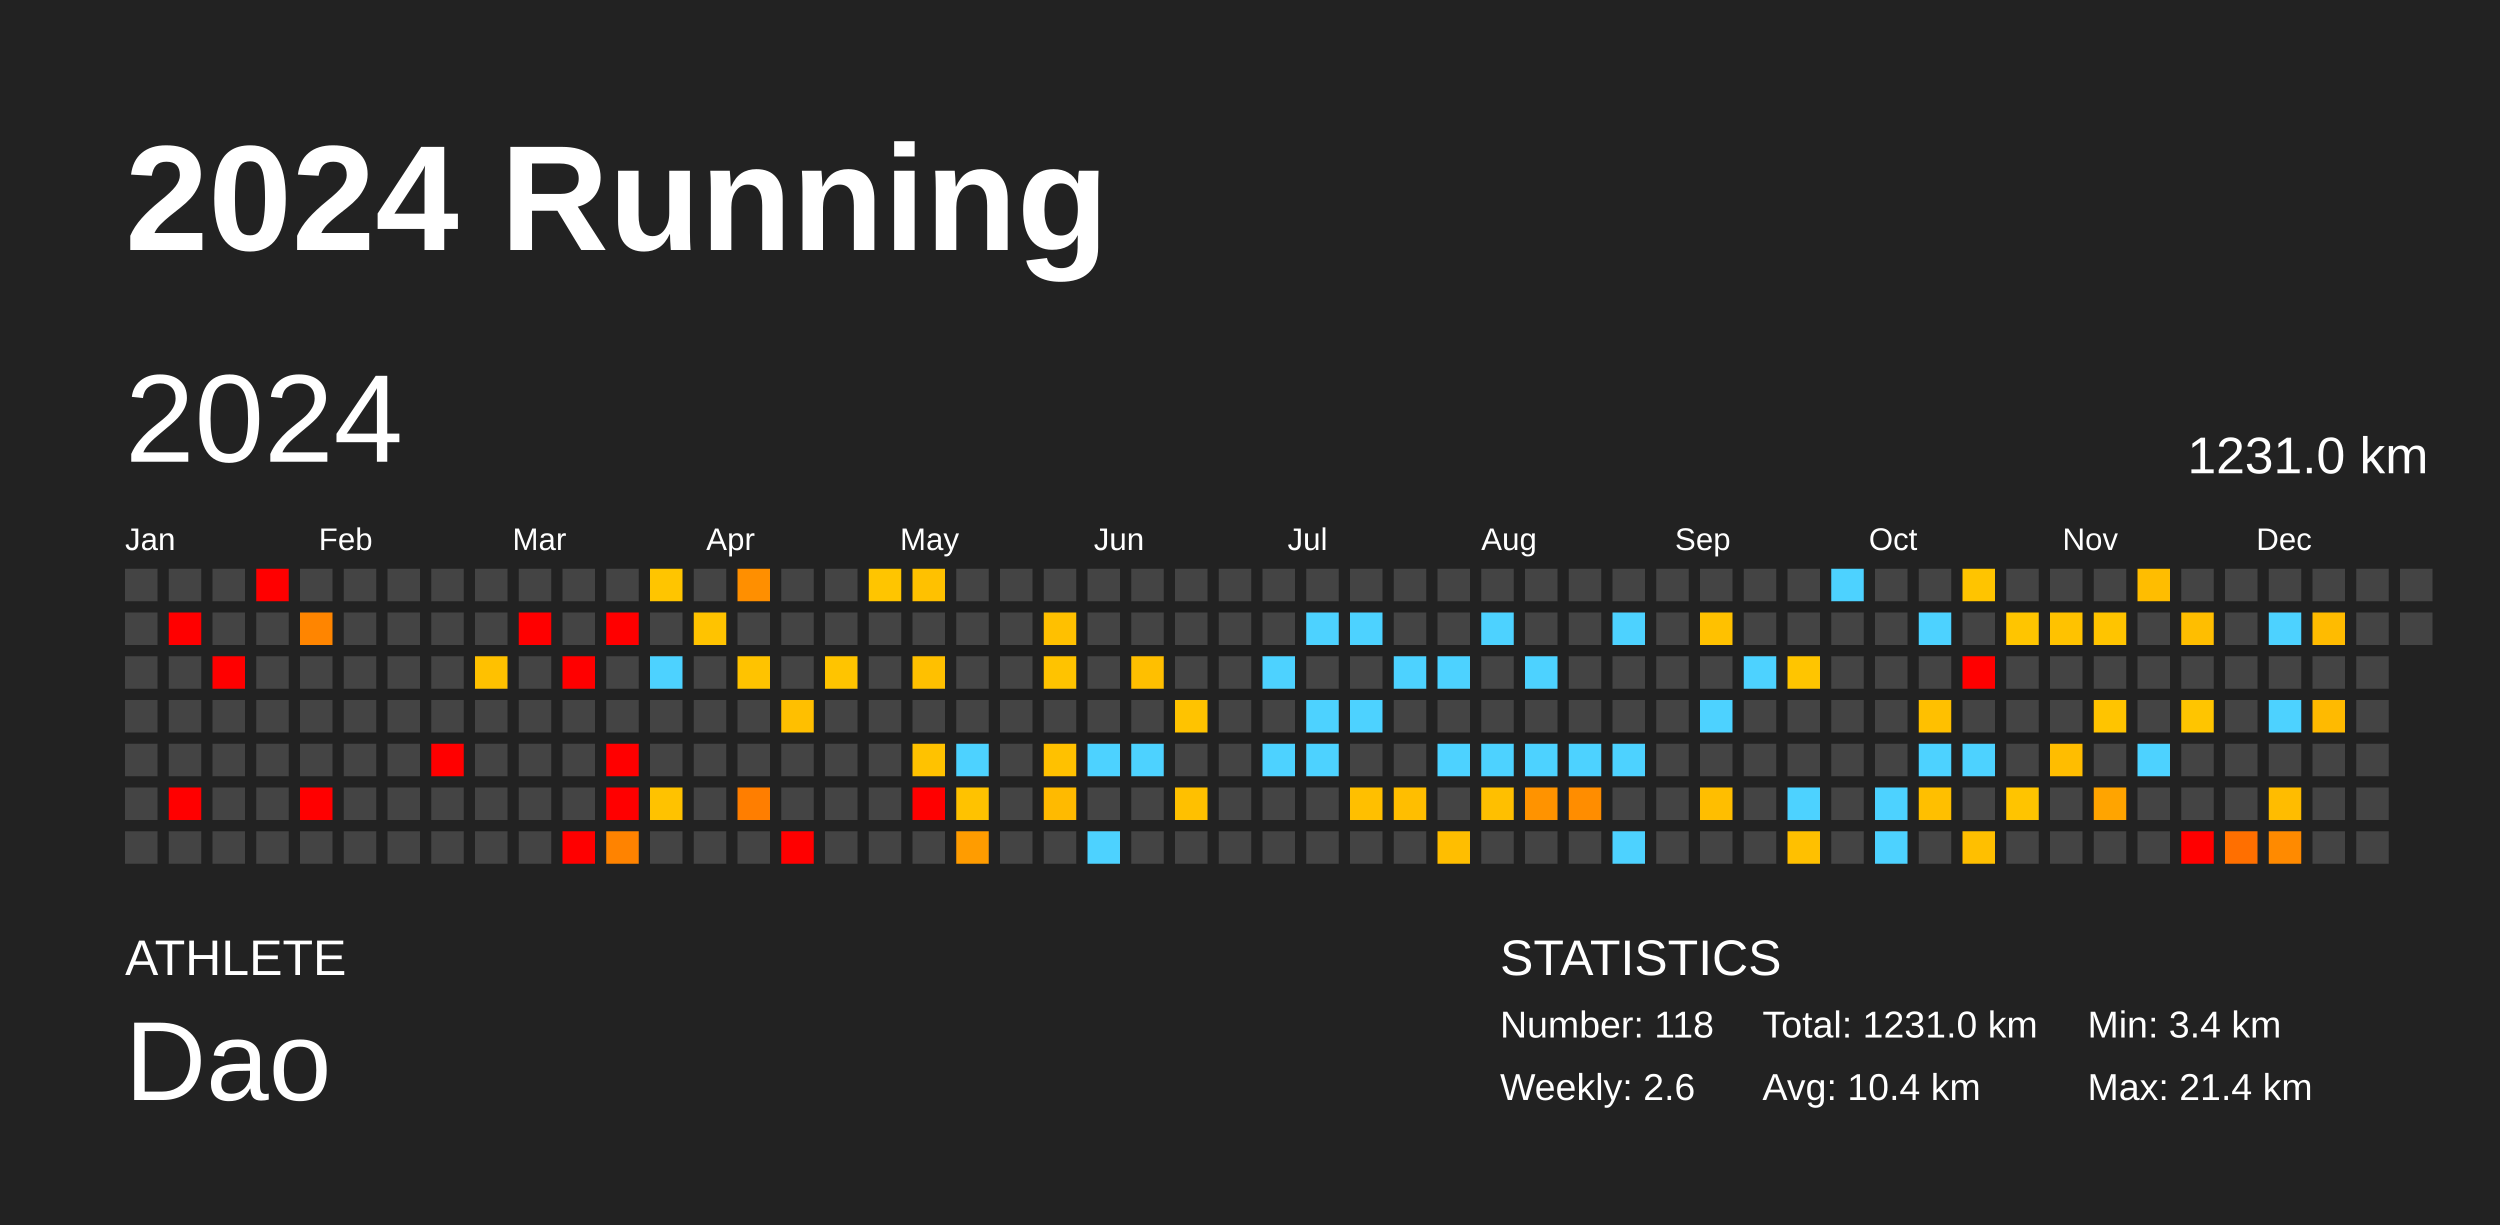
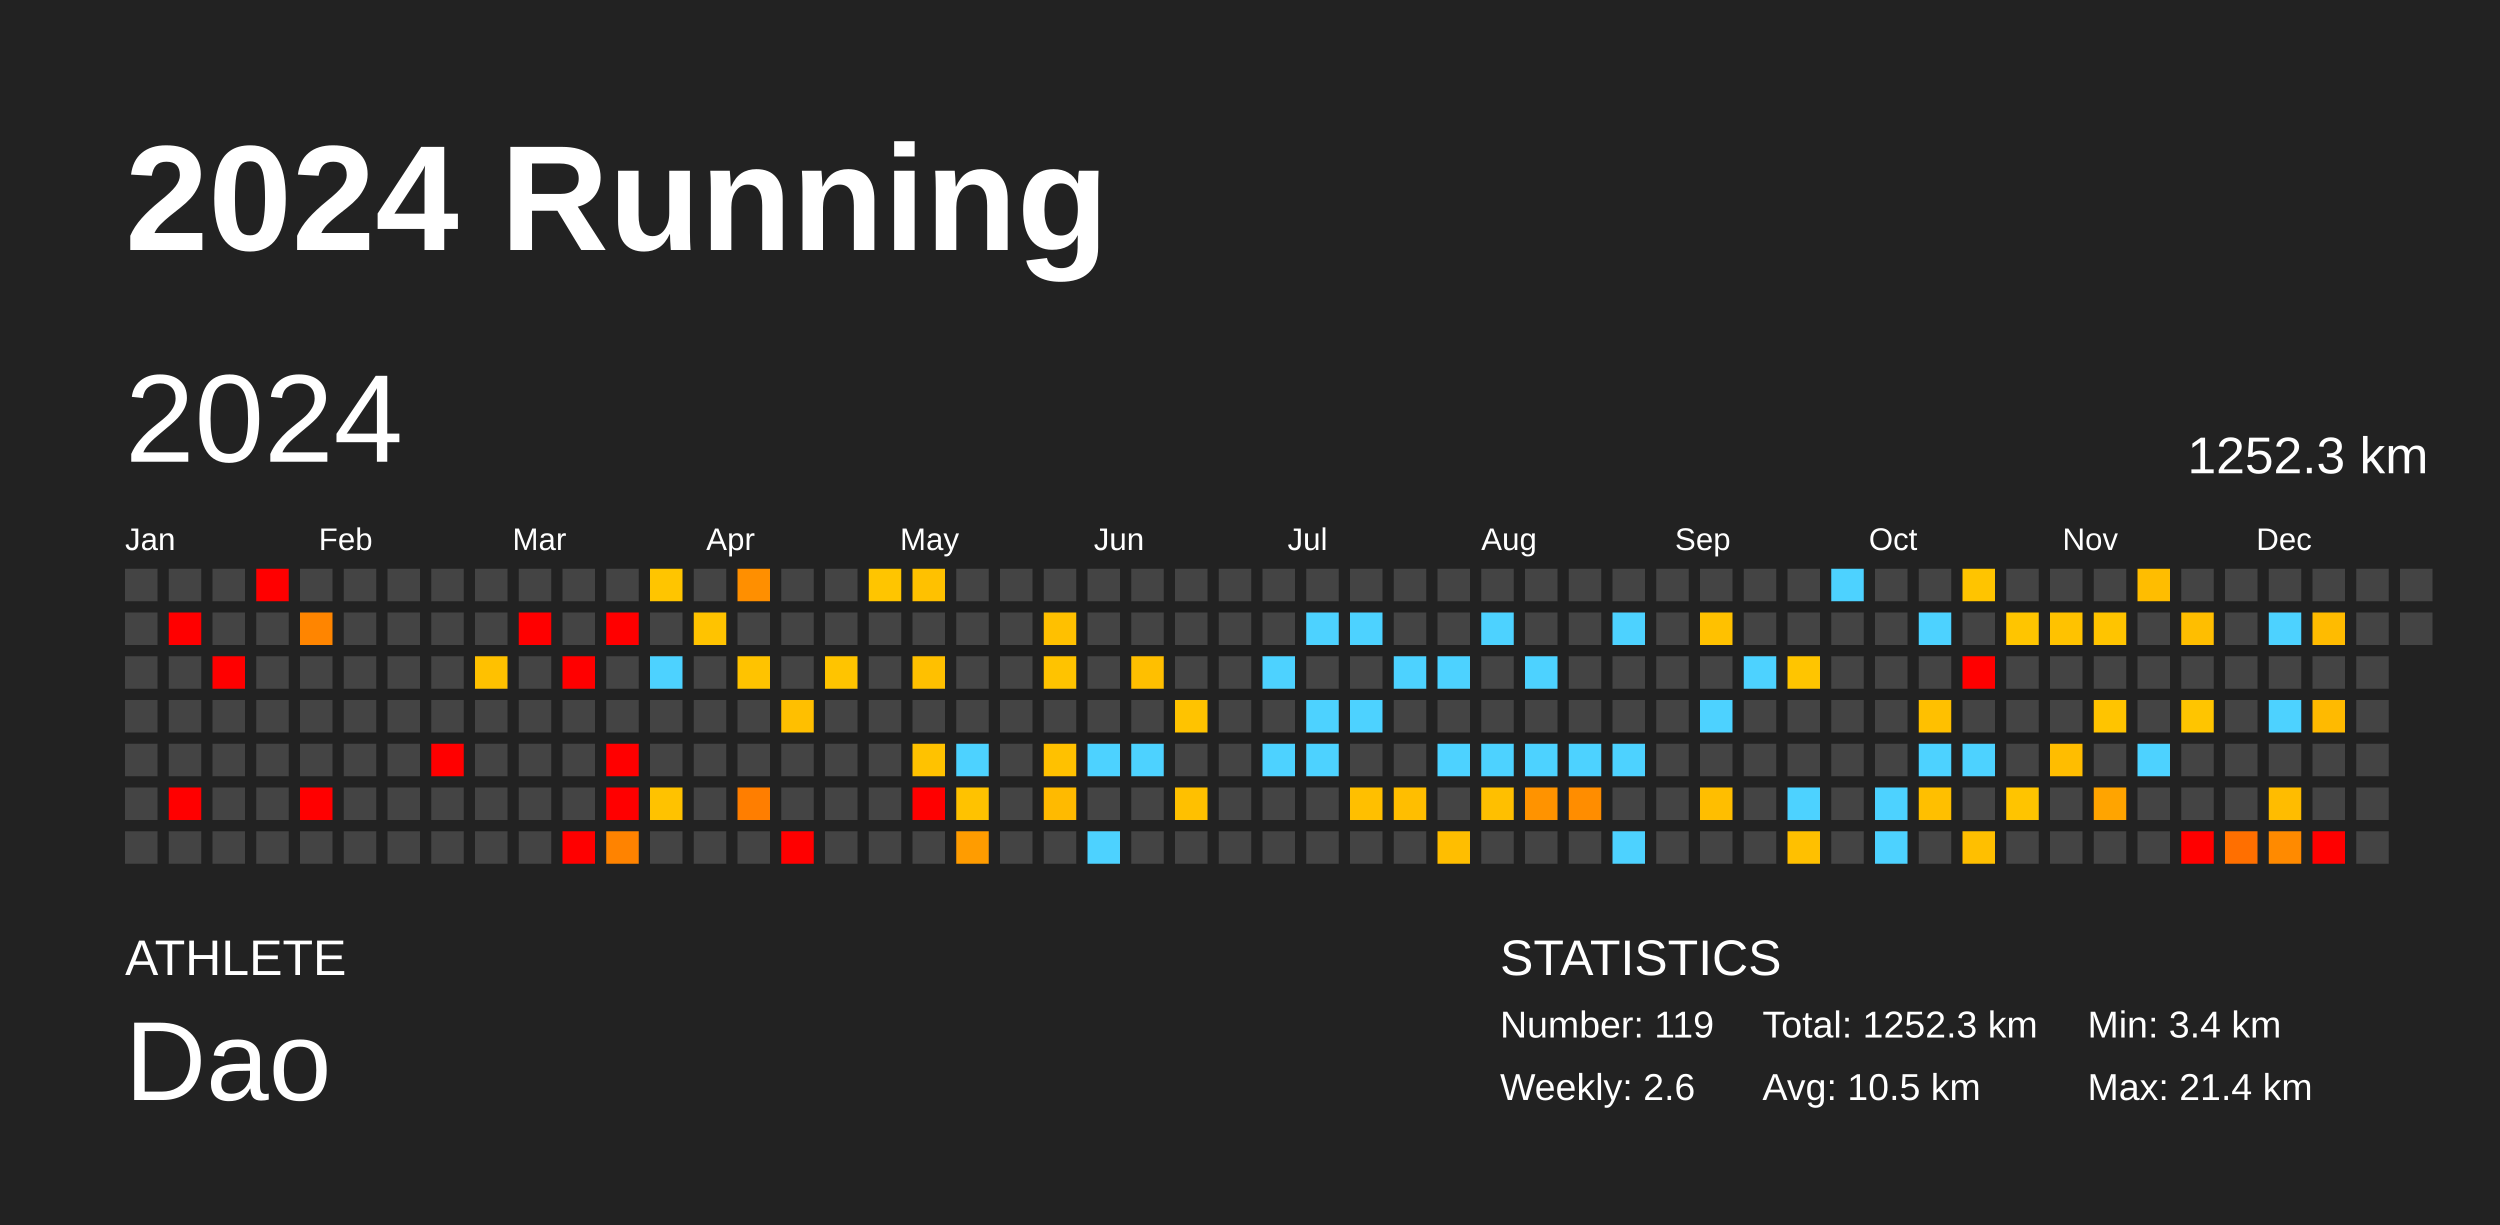
<svg xmlns="http://www.w3.org/2000/svg" baseProfile="full" height="98mm" version="1.1" viewBox="0,0,200,98" width="200mm">
  <defs />
  <rect fill="#222222" height="98" width="200" x="0" y="0" />
  <text fill="#FFFFFF" style="font-size:12px; font-family:Arial; font-weight:bold;" x="10" y="20">2024 Running</text>
  <text fill="#FFFFFF" style="font-size:4px; font-family:Arial" x="10" y="78">ATHLETE</text>
  <text fill="#FFFFFF" style="font-size:9px; font-family:Arial" x="10" y="88">Dao</text>
  <text fill="#FFFFFF" style="font-size:4px; font-family:Arial" x="120" y="78">STATISTICS</text>
-   <text fill="#FFFFFF" style="font-size:3px; font-family:Arial" x="120" y="83">Number: 118</text>
+   <text fill="#FFFFFF" style="font-size:3px; font-family:Arial" x="120" y="83">Number: 119</text>
  <text fill="#FFFFFF" style="font-size:3px; font-family:Arial" x="120" y="88">Weekly: 2.6</text>
-   <text fill="#FFFFFF" style="font-size:3px; font-family:Arial" x="141" y="83">Total: 1231.0 km</text>
-   <text fill="#FFFFFF" style="font-size:3px; font-family:Arial" x="141" y="88">Avg: 10.4 km</text>
+   <text fill="#FFFFFF" style="font-size:3px; font-family:Arial" x="141" y="83">Total: 1252.3 km</text>
+   <text fill="#FFFFFF" style="font-size:3px; font-family:Arial" x="141" y="88">Avg: 10.5 km</text>
  <text fill="#FFFFFF" style="font-size:3px; font-family:Arial" x="167" y="83">Min: 3.4 km</text>
  <text fill="#FFFFFF" style="font-size:3px; font-family:Arial" x="167" y="88">Max: 21.4 km</text>
  <text dominant-baseline="hanging" fill="#FFFFFF" style="font-size:10.0px; font-family:Arial;" x="10" y="30">2024</text>
-   <text dominant-baseline="hanging" fill="#FFFFFF" style="font-size:4.125px; font-family:Arial;" x="175" y="35">1231.0 km</text>
+   <text dominant-baseline="hanging" fill="#FFFFFF" style="font-size:4.125px; font-family:Arial;" x="175" y="35">1252.3 km</text>
  <text fill="#FFFFFF" style="font-size:2.5px; font-family:Arial" x="10.0" y="44">Jan</text>
  <text fill="#FFFFFF" style="font-size:2.5px; font-family:Arial" x="25.5" y="44">Feb</text>
  <text fill="#FFFFFF" style="font-size:2.5px; font-family:Arial" x="41.0" y="44">Mar</text>
  <text fill="#FFFFFF" style="font-size:2.5px; font-family:Arial" x="56.5" y="44">Apr</text>
  <text fill="#FFFFFF" style="font-size:2.5px; font-family:Arial" x="72.0" y="44">May</text>
  <text fill="#FFFFFF" style="font-size:2.5px; font-family:Arial" x="87.5" y="44">Jun</text>
  <text fill="#FFFFFF" style="font-size:2.5px; font-family:Arial" x="103.0" y="44">Jul</text>
  <text fill="#FFFFFF" style="font-size:2.5px; font-family:Arial" x="118.5" y="44">Aug</text>
  <text fill="#FFFFFF" style="font-size:2.5px; font-family:Arial" x="134.0" y="44">Sep</text>
  <text fill="#FFFFFF" style="font-size:2.5px; font-family:Arial" x="149.5" y="44">Oct</text>
  <text fill="#FFFFFF" style="font-size:2.5px; font-family:Arial" x="165.0" y="44">Nov</text>
  <text fill="#FFFFFF" style="font-size:2.5px; font-family:Arial" x="180.5" y="44">Dec</text>
  <rect fill="#444444" height="2.6" width="2.6" x="10.0" y="45.5" />
  <rect fill="#444444" height="2.6" width="2.6" x="10.0" y="49.0" />
  <rect fill="#444444" height="2.6" width="2.6" x="10.0" y="52.5" />
  <rect fill="#444444" height="2.6" width="2.6" x="10.0" y="56.0" />
  <rect fill="#444444" height="2.6" width="2.6" x="10.0" y="59.5" />
  <rect fill="#444444" height="2.6" width="2.6" x="10.0" y="63.0" />
  <rect fill="#444444" height="2.6" width="2.6" x="10.0" y="66.5" />
  <rect fill="#444444" height="2.6" width="2.6" x="13.5" y="45.5" />
  <rect fill="red" height="2.6" width="2.6" x="13.5" y="49.0" />
  <rect fill="#444444" height="2.6" width="2.6" x="13.5" y="52.5" />
  <rect fill="#444444" height="2.6" width="2.6" x="13.5" y="56.0" />
  <rect fill="#444444" height="2.6" width="2.6" x="13.5" y="59.5" />
  <rect fill="red" height="2.6" width="2.6" x="13.5" y="63.0" />
  <rect fill="#444444" height="2.6" width="2.6" x="13.5" y="66.5" />
  <rect fill="#444444" height="2.6" width="2.6" x="17.0" y="45.5" />
  <rect fill="#444444" height="2.6" width="2.6" x="17.0" y="49.0" />
  <rect fill="red" height="2.6" width="2.6" x="17.0" y="52.5" />
  <rect fill="#444444" height="2.6" width="2.6" x="17.0" y="56.0" />
  <rect fill="#444444" height="2.6" width="2.6" x="17.0" y="59.5" />
  <rect fill="#444444" height="2.6" width="2.6" x="17.0" y="63.0" />
  <rect fill="#444444" height="2.6" width="2.6" x="17.0" y="66.5" />
  <rect fill="red" height="2.6" width="2.6" x="20.5" y="45.5" />
  <rect fill="#444444" height="2.6" width="2.6" x="20.5" y="49.0" />
  <rect fill="#444444" height="2.6" width="2.6" x="20.5" y="52.5" />
  <rect fill="#444444" height="2.6" width="2.6" x="20.5" y="56.0" />
  <rect fill="#444444" height="2.6" width="2.6" x="20.5" y="59.5" />
  <rect fill="#444444" height="2.6" width="2.6" x="20.5" y="63.0" />
  <rect fill="#444444" height="2.6" width="2.6" x="20.5" y="66.5" />
  <rect fill="#444444" height="2.6" width="2.6" x="24.0" y="45.5" />
  <rect fill="#ff8500" height="2.6" width="2.6" x="24.0" y="49.0" />
  <rect fill="#444444" height="2.6" width="2.6" x="24.0" y="52.5" />
  <rect fill="#444444" height="2.6" width="2.6" x="24.0" y="56.0" />
  <rect fill="#444444" height="2.6" width="2.6" x="24.0" y="59.5" />
  <rect fill="red" height="2.6" width="2.6" x="24.0" y="63.0" />
  <rect fill="#444444" height="2.6" width="2.6" x="24.0" y="66.5" />
  <rect fill="#444444" height="2.6" width="2.6" x="27.5" y="45.5" />
  <rect fill="#444444" height="2.6" width="2.6" x="27.5" y="49.0" />
  <rect fill="#444444" height="2.6" width="2.6" x="27.5" y="52.5" />
  <rect fill="#444444" height="2.6" width="2.6" x="27.5" y="56.0" />
  <rect fill="#444444" height="2.6" width="2.6" x="27.5" y="59.5" />
  <rect fill="#444444" height="2.6" width="2.6" x="27.5" y="63.0" />
  <rect fill="#444444" height="2.6" width="2.6" x="27.5" y="66.5" />
  <rect fill="#444444" height="2.6" width="2.6" x="31.0" y="45.5" />
  <rect fill="#444444" height="2.6" width="2.6" x="31.0" y="49.0" />
  <rect fill="#444444" height="2.6" width="2.6" x="31.0" y="52.5" />
  <rect fill="#444444" height="2.6" width="2.6" x="31.0" y="56.0" />
  <rect fill="#444444" height="2.6" width="2.6" x="31.0" y="59.5" />
  <rect fill="#444444" height="2.6" width="2.6" x="31.0" y="63.0" />
  <rect fill="#444444" height="2.6" width="2.6" x="31.0" y="66.5" />
  <rect fill="#444444" height="2.6" width="2.6" x="34.5" y="45.5" />
  <rect fill="#444444" height="2.6" width="2.6" x="34.5" y="49.0" />
  <rect fill="#444444" height="2.6" width="2.6" x="34.5" y="52.5" />
  <rect fill="#444444" height="2.6" width="2.6" x="34.5" y="56.0" />
  <rect fill="red" height="2.6" width="2.6" x="34.5" y="59.5" />
  <rect fill="#444444" height="2.6" width="2.6" x="34.5" y="63.0" />
  <rect fill="#444444" height="2.6" width="2.6" x="34.5" y="66.5" />
  <rect fill="#444444" height="2.6" width="2.6" x="38.0" y="45.5" />
  <rect fill="#444444" height="2.6" width="2.6" x="38.0" y="49.0" />
  <rect fill="#ffc100" height="2.6" width="2.6" x="38.0" y="52.5" />
  <rect fill="#444444" height="2.6" width="2.6" x="38.0" y="56.0" />
  <rect fill="#444444" height="2.6" width="2.6" x="38.0" y="59.5" />
  <rect fill="#444444" height="2.6" width="2.6" x="38.0" y="63.0" />
  <rect fill="#444444" height="2.6" width="2.6" x="38.0" y="66.5" />
  <rect fill="#444444" height="2.6" width="2.6" x="41.5" y="45.5" />
  <rect fill="red" height="2.6" width="2.6" x="41.5" y="49.0" />
  <rect fill="#444444" height="2.6" width="2.6" x="41.5" y="52.5" />
  <rect fill="#444444" height="2.6" width="2.6" x="41.5" y="56.0" />
  <rect fill="#444444" height="2.6" width="2.6" x="41.5" y="59.5" />
  <rect fill="#444444" height="2.6" width="2.6" x="41.5" y="63.0" />
  <rect fill="#444444" height="2.6" width="2.6" x="41.5" y="66.5" />
  <rect fill="#444444" height="2.6" width="2.6" x="45.0" y="45.5" />
  <rect fill="#444444" height="2.6" width="2.6" x="45.0" y="49.0" />
  <rect fill="red" height="2.6" width="2.6" x="45.0" y="52.5" />
  <rect fill="#444444" height="2.6" width="2.6" x="45.0" y="56.0" />
  <rect fill="#444444" height="2.6" width="2.6" x="45.0" y="59.5" />
  <rect fill="#444444" height="2.6" width="2.6" x="45.0" y="63.0" />
  <rect fill="red" height="2.6" width="2.6" x="45.0" y="66.5" />
  <rect fill="#444444" height="2.6" width="2.6" x="48.5" y="45.5" />
  <rect fill="red" height="2.6" width="2.6" x="48.5" y="49.0" />
  <rect fill="#444444" height="2.6" width="2.6" x="48.5" y="52.5" />
  <rect fill="#444444" height="2.6" width="2.6" x="48.5" y="56.0" />
  <rect fill="red" height="2.6" width="2.6" x="48.5" y="59.5" />
  <rect fill="red" height="2.6" width="2.6" x="48.5" y="63.0" />
  <rect fill="#ff8300" height="2.6" width="2.6" x="48.5" y="66.5" />
  <rect fill="#ffc500" height="2.6" width="2.6" x="52.0" y="45.5" />
  <rect fill="#444444" height="2.6" width="2.6" x="52.0" y="49.0" />
  <rect fill="#4dd2ff" height="2.6" width="2.6" x="52.0" y="52.5" />
  <rect fill="#444444" height="2.6" width="2.6" x="52.0" y="56.0" />
  <rect fill="#444444" height="2.6" width="2.6" x="52.0" y="59.5" />
  <rect fill="#ffc200" height="2.6" width="2.6" x="52.0" y="63.0" />
  <rect fill="#444444" height="2.6" width="2.6" x="52.0" y="66.5" />
  <rect fill="#444444" height="2.6" width="2.6" x="55.5" y="45.5" />
  <rect fill="#ffc300" height="2.6" width="2.6" x="55.5" y="49.0" />
  <rect fill="#444444" height="2.6" width="2.6" x="55.5" y="52.5" />
  <rect fill="#444444" height="2.6" width="2.6" x="55.5" y="56.0" />
  <rect fill="#444444" height="2.6" width="2.6" x="55.5" y="59.5" />
  <rect fill="#444444" height="2.6" width="2.6" x="55.5" y="63.0" />
  <rect fill="#444444" height="2.6" width="2.6" x="55.5" y="66.5" />
  <rect fill="#ff8f00" height="2.6" width="2.6" x="59.0" y="45.5" />
  <rect fill="#444444" height="2.6" width="2.6" x="59.0" y="49.0" />
  <rect fill="#ffc300" height="2.6" width="2.6" x="59.0" y="52.5" />
  <rect fill="#444444" height="2.6" width="2.6" x="59.0" y="56.0" />
  <rect fill="#444444" height="2.6" width="2.6" x="59.0" y="59.5" />
  <rect fill="#ff7e00" height="2.6" width="2.6" x="59.0" y="63.0" />
  <rect fill="#444444" height="2.6" width="2.6" x="59.0" y="66.5" />
  <rect fill="#444444" height="2.6" width="2.6" x="62.5" y="45.5" />
  <rect fill="#444444" height="2.6" width="2.6" x="62.5" y="49.0" />
  <rect fill="#444444" height="2.6" width="2.6" x="62.5" y="52.5" />
  <rect fill="#ffbf00" height="2.6" width="2.6" x="62.5" y="56.0" />
  <rect fill="#444444" height="2.6" width="2.6" x="62.5" y="59.5" />
  <rect fill="#444444" height="2.6" width="2.6" x="62.5" y="63.0" />
  <rect fill="red" height="2.6" width="2.6" x="62.5" y="66.5" />
  <rect fill="#444444" height="2.6" width="2.6" x="66.0" y="45.5" />
  <rect fill="#444444" height="2.6" width="2.6" x="66.0" y="49.0" />
  <rect fill="#ffc400" height="2.6" width="2.6" x="66.0" y="52.5" />
  <rect fill="#444444" height="2.6" width="2.6" x="66.0" y="56.0" />
  <rect fill="#444444" height="2.6" width="2.6" x="66.0" y="59.5" />
  <rect fill="#444444" height="2.6" width="2.6" x="66.0" y="63.0" />
  <rect fill="#444444" height="2.6" width="2.6" x="66.0" y="66.5" />
  <rect fill="#ffc500" height="2.6" width="2.6" x="69.5" y="45.5" />
  <rect fill="#444444" height="2.6" width="2.6" x="69.5" y="49.0" />
  <rect fill="#444444" height="2.6" width="2.6" x="69.5" y="52.5" />
  <rect fill="#444444" height="2.6" width="2.6" x="69.5" y="56.0" />
  <rect fill="#444444" height="2.6" width="2.6" x="69.5" y="59.5" />
  <rect fill="#444444" height="2.6" width="2.6" x="69.5" y="63.0" />
  <rect fill="#444444" height="2.6" width="2.6" x="69.5" y="66.5" />
  <rect fill="#ffc100" height="2.6" width="2.6" x="73.0" y="45.5" />
  <rect fill="#444444" height="2.6" width="2.6" x="73.0" y="49.0" />
  <rect fill="#ffc000" height="2.6" width="2.6" x="73.0" y="52.5" />
  <rect fill="#444444" height="2.6" width="2.6" x="73.0" y="56.0" />
  <rect fill="#ffc200" height="2.6" width="2.6" x="73.0" y="59.5" />
  <rect fill="red" height="2.6" width="2.6" x="73.0" y="63.0" />
  <rect fill="#444444" height="2.6" width="2.6" x="73.0" y="66.5" />
  <rect fill="#444444" height="2.6" width="2.6" x="76.5" y="45.5" />
  <rect fill="#444444" height="2.6" width="2.6" x="76.5" y="49.0" />
  <rect fill="#444444" height="2.6" width="2.6" x="76.5" y="52.5" />
  <rect fill="#444444" height="2.6" width="2.6" x="76.5" y="56.0" />
  <rect fill="#4dd2ff" height="2.6" width="2.6" x="76.5" y="59.5" />
  <rect fill="#ffc200" height="2.6" width="2.6" x="76.5" y="63.0" />
  <rect fill="#ff9c00" height="2.6" width="2.6" x="76.5" y="66.5" />
  <rect fill="#444444" height="2.6" width="2.6" x="80.0" y="45.5" />
  <rect fill="#444444" height="2.6" width="2.6" x="80.0" y="49.0" />
  <rect fill="#444444" height="2.6" width="2.6" x="80.0" y="52.5" />
  <rect fill="#444444" height="2.6" width="2.6" x="80.0" y="56.0" />
  <rect fill="#444444" height="2.6" width="2.6" x="80.0" y="59.5" />
  <rect fill="#444444" height="2.6" width="2.6" x="80.0" y="63.0" />
  <rect fill="#444444" height="2.6" width="2.6" x="80.0" y="66.5" />
  <rect fill="#444444" height="2.6" width="2.6" x="83.5" y="45.5" />
  <rect fill="#ffc000" height="2.6" width="2.6" x="83.5" y="49.0" />
  <rect fill="#ffc300" height="2.6" width="2.6" x="83.5" y="52.5" />
  <rect fill="#444444" height="2.6" width="2.6" x="83.5" y="56.0" />
  <rect fill="#ffc100" height="2.6" width="2.6" x="83.5" y="59.5" />
  <rect fill="#ffba00" height="2.6" width="2.6" x="83.5" y="63.0" />
  <rect fill="#444444" height="2.6" width="2.6" x="83.5" y="66.5" />
  <rect fill="#444444" height="2.6" width="2.6" x="87.0" y="45.5" />
  <rect fill="#444444" height="2.6" width="2.6" x="87.0" y="49.0" />
  <rect fill="#444444" height="2.6" width="2.6" x="87.0" y="52.5" />
  <rect fill="#444444" height="2.6" width="2.6" x="87.0" y="56.0" />
  <rect fill="#4dd2ff" height="2.6" width="2.6" x="87.0" y="59.5" />
  <rect fill="#444444" height="2.6" width="2.6" x="87.0" y="63.0" />
  <rect fill="#4dd2ff" height="2.6" width="2.6" x="87.0" y="66.5" />
  <rect fill="#444444" height="2.6" width="2.6" x="90.5" y="45.5" />
  <rect fill="#444444" height="2.6" width="2.6" x="90.5" y="49.0" />
  <rect fill="#ffbf00" height="2.6" width="2.6" x="90.5" y="52.5" />
  <rect fill="#444444" height="2.6" width="2.6" x="90.5" y="56.0" />
  <rect fill="#4dd2ff" height="2.6" width="2.6" x="90.5" y="59.5" />
  <rect fill="#444444" height="2.6" width="2.6" x="90.5" y="63.0" />
  <rect fill="#444444" height="2.6" width="2.6" x="90.5" y="66.5" />
  <rect fill="#444444" height="2.6" width="2.6" x="94.0" y="45.5" />
  <rect fill="#444444" height="2.6" width="2.6" x="94.0" y="49.0" />
  <rect fill="#444444" height="2.6" width="2.6" x="94.0" y="52.5" />
  <rect fill="#ffc300" height="2.6" width="2.6" x="94.0" y="56.0" />
  <rect fill="#444444" height="2.6" width="2.6" x="94.0" y="59.5" />
  <rect fill="#ffc000" height="2.6" width="2.6" x="94.0" y="63.0" />
  <rect fill="#444444" height="2.6" width="2.6" x="94.0" y="66.5" />
  <rect fill="#444444" height="2.6" width="2.6" x="97.5" y="45.5" />
  <rect fill="#444444" height="2.6" width="2.6" x="97.5" y="49.0" />
  <rect fill="#444444" height="2.6" width="2.6" x="97.5" y="52.5" />
  <rect fill="#444444" height="2.6" width="2.6" x="97.5" y="56.0" />
  <rect fill="#444444" height="2.6" width="2.6" x="97.5" y="59.5" />
  <rect fill="#444444" height="2.6" width="2.6" x="97.5" y="63.0" />
  <rect fill="#444444" height="2.6" width="2.6" x="97.5" y="66.5" />
  <rect fill="#444444" height="2.6" width="2.6" x="101.0" y="45.5" />
  <rect fill="#444444" height="2.6" width="2.6" x="101.0" y="49.0" />
  <rect fill="#4dd2ff" height="2.6" width="2.6" x="101.0" y="52.5" />
  <rect fill="#444444" height="2.6" width="2.6" x="101.0" y="56.0" />
  <rect fill="#4dd2ff" height="2.6" width="2.6" x="101.0" y="59.5" />
  <rect fill="#444444" height="2.6" width="2.6" x="101.0" y="63.0" />
  <rect fill="#444444" height="2.6" width="2.6" x="101.0" y="66.5" />
  <rect fill="#444444" height="2.6" width="2.6" x="104.5" y="45.5" />
  <rect fill="#4dd2ff" height="2.6" width="2.6" x="104.5" y="49.0" />
  <rect fill="#444444" height="2.6" width="2.6" x="104.5" y="52.5" />
  <rect fill="#4dd2ff" height="2.6" width="2.6" x="104.5" y="56.0" />
  <rect fill="#4dd2ff" height="2.6" width="2.6" x="104.5" y="59.5" />
  <rect fill="#444444" height="2.6" width="2.6" x="104.5" y="63.0" />
  <rect fill="#444444" height="2.6" width="2.6" x="104.5" y="66.5" />
  <rect fill="#444444" height="2.6" width="2.6" x="108.0" y="45.5" />
  <rect fill="#4dd2ff" height="2.6" width="2.6" x="108.0" y="49.0" />
  <rect fill="#444444" height="2.6" width="2.6" x="108.0" y="52.5" />
  <rect fill="#4dd2ff" height="2.6" width="2.6" x="108.0" y="56.0" />
  <rect fill="#444444" height="2.6" width="2.6" x="108.0" y="59.5" />
  <rect fill="#ffbf00" height="2.6" width="2.6" x="108.0" y="63.0" />
  <rect fill="#444444" height="2.6" width="2.6" x="108.0" y="66.5" />
  <rect fill="#444444" height="2.6" width="2.6" x="111.5" y="45.5" />
  <rect fill="#444444" height="2.6" width="2.6" x="111.5" y="49.0" />
  <rect fill="#4dd2ff" height="2.6" width="2.6" x="111.5" y="52.5" />
  <rect fill="#444444" height="2.6" width="2.6" x="111.5" y="56.0" />
  <rect fill="#444444" height="2.6" width="2.6" x="111.5" y="59.5" />
  <rect fill="#ffbe00" height="2.6" width="2.6" x="111.5" y="63.0" />
  <rect fill="#444444" height="2.6" width="2.6" x="111.5" y="66.5" />
  <rect fill="#444444" height="2.6" width="2.6" x="115.0" y="45.5" />
  <rect fill="#444444" height="2.6" width="2.6" x="115.0" y="49.0" />
  <rect fill="#4dd2ff" height="2.6" width="2.6" x="115.0" y="52.5" />
  <rect fill="#444444" height="2.6" width="2.6" x="115.0" y="56.0" />
  <rect fill="#4dd2ff" height="2.6" width="2.6" x="115.0" y="59.5" />
  <rect fill="#444444" height="2.6" width="2.6" x="115.0" y="63.0" />
  <rect fill="#ffbe00" height="2.6" width="2.6" x="115.0" y="66.5" />
  <rect fill="#444444" height="2.6" width="2.6" x="118.5" y="45.5" />
  <rect fill="#4dd2ff" height="2.6" width="2.6" x="118.5" y="49.0" />
  <rect fill="#444444" height="2.6" width="2.6" x="118.5" y="52.5" />
  <rect fill="#444444" height="2.6" width="2.6" x="118.5" y="56.0" />
  <rect fill="#4dd2ff" height="2.6" width="2.6" x="118.5" y="59.5" />
  <rect fill="#ffbf00" height="2.6" width="2.6" x="118.5" y="63.0" />
  <rect fill="#444444" height="2.6" width="2.6" x="118.5" y="66.5" />
  <rect fill="#444444" height="2.6" width="2.6" x="122.0" y="45.5" />
  <rect fill="#444444" height="2.6" width="2.6" x="122.0" y="49.0" />
  <rect fill="#4dd2ff" height="2.6" width="2.6" x="122.0" y="52.5" />
  <rect fill="#444444" height="2.6" width="2.6" x="122.0" y="56.0" />
  <rect fill="#4dd2ff" height="2.6" width="2.6" x="122.0" y="59.5" />
  <rect fill="#ff9300" height="2.6" width="2.6" x="122.0" y="63.0" />
  <rect fill="#444444" height="2.6" width="2.6" x="122.0" y="66.5" />
  <rect fill="#444444" height="2.6" width="2.6" x="125.5" y="45.5" />
  <rect fill="#444444" height="2.6" width="2.6" x="125.5" y="49.0" />
  <rect fill="#444444" height="2.6" width="2.6" x="125.5" y="52.5" />
  <rect fill="#444444" height="2.6" width="2.6" x="125.5" y="56.0" />
  <rect fill="#4dd2ff" height="2.6" width="2.6" x="125.5" y="59.5" />
  <rect fill="#ff8d00" height="2.6" width="2.6" x="125.5" y="63.0" />
  <rect fill="#444444" height="2.6" width="2.6" x="125.5" y="66.5" />
  <rect fill="#444444" height="2.6" width="2.6" x="129.0" y="45.5" />
  <rect fill="#4dd2ff" height="2.6" width="2.6" x="129.0" y="49.0" />
  <rect fill="#444444" height="2.6" width="2.6" x="129.0" y="52.5" />
  <rect fill="#444444" height="2.6" width="2.6" x="129.0" y="56.0" />
  <rect fill="#4dd2ff" height="2.6" width="2.6" x="129.0" y="59.5" />
  <rect fill="#444444" height="2.6" width="2.6" x="129.0" y="63.0" />
  <rect fill="#4dd2ff" height="2.6" width="2.6" x="129.0" y="66.5" />
  <rect fill="#444444" height="2.6" width="2.6" x="132.5" y="45.5" />
  <rect fill="#444444" height="2.6" width="2.6" x="132.5" y="49.0" />
  <rect fill="#444444" height="2.6" width="2.6" x="132.5" y="52.5" />
  <rect fill="#444444" height="2.6" width="2.6" x="132.5" y="56.0" />
  <rect fill="#444444" height="2.6" width="2.6" x="132.5" y="59.5" />
  <rect fill="#444444" height="2.6" width="2.6" x="132.5" y="63.0" />
  <rect fill="#444444" height="2.6" width="2.6" x="132.5" y="66.5" />
  <rect fill="#444444" height="2.6" width="2.6" x="136.0" y="45.5" />
  <rect fill="#ffc100" height="2.6" width="2.6" x="136.0" y="49.0" />
  <rect fill="#444444" height="2.6" width="2.6" x="136.0" y="52.5" />
  <rect fill="#4dd2ff" height="2.6" width="2.6" x="136.0" y="56.0" />
  <rect fill="#444444" height="2.6" width="2.6" x="136.0" y="59.5" />
  <rect fill="#ffbe00" height="2.6" width="2.6" x="136.0" y="63.0" />
  <rect fill="#444444" height="2.6" width="2.6" x="136.0" y="66.5" />
  <rect fill="#444444" height="2.6" width="2.6" x="139.5" y="45.5" />
  <rect fill="#444444" height="2.6" width="2.6" x="139.5" y="49.0" />
  <rect fill="#4dd2ff" height="2.6" width="2.6" x="139.5" y="52.5" />
  <rect fill="#444444" height="2.6" width="2.6" x="139.5" y="56.0" />
  <rect fill="#444444" height="2.6" width="2.6" x="139.5" y="59.5" />
  <rect fill="#444444" height="2.6" width="2.6" x="139.5" y="63.0" />
  <rect fill="#444444" height="2.6" width="2.6" x="139.5" y="66.5" />
  <rect fill="#444444" height="2.6" width="2.6" x="143.0" y="45.5" />
  <rect fill="#444444" height="2.6" width="2.6" x="143.0" y="49.0" />
  <rect fill="#ffc500" height="2.6" width="2.6" x="143.0" y="52.5" />
  <rect fill="#444444" height="2.6" width="2.6" x="143.0" y="56.0" />
  <rect fill="#444444" height="2.6" width="2.6" x="143.0" y="59.5" />
  <rect fill="#4dd2ff" height="2.6" width="2.6" x="143.0" y="63.0" />
  <rect fill="#ffc000" height="2.6" width="2.6" x="143.0" y="66.5" />
  <rect fill="#4dd2ff" height="2.6" width="2.6" x="146.5" y="45.5" />
  <rect fill="#444444" height="2.6" width="2.6" x="146.5" y="49.0" />
  <rect fill="#444444" height="2.6" width="2.6" x="146.5" y="52.5" />
  <rect fill="#444444" height="2.6" width="2.6" x="146.5" y="56.0" />
  <rect fill="#444444" height="2.6" width="2.6" x="146.5" y="59.5" />
  <rect fill="#444444" height="2.6" width="2.6" x="146.5" y="63.0" />
  <rect fill="#444444" height="2.6" width="2.6" x="146.5" y="66.5" />
  <rect fill="#444444" height="2.6" width="2.6" x="150.0" y="45.5" />
  <rect fill="#444444" height="2.6" width="2.6" x="150.0" y="49.0" />
  <rect fill="#444444" height="2.6" width="2.6" x="150.0" y="52.5" />
  <rect fill="#444444" height="2.6" width="2.6" x="150.0" y="56.0" />
  <rect fill="#444444" height="2.6" width="2.6" x="150.0" y="59.5" />
  <rect fill="#4dd2ff" height="2.6" width="2.6" x="150.0" y="63.0" />
  <rect fill="#4dd2ff" height="2.6" width="2.6" x="150.0" y="66.5" />
  <rect fill="#444444" height="2.6" width="2.6" x="153.5" y="45.5" />
  <rect fill="#4dd2ff" height="2.6" width="2.6" x="153.5" y="49.0" />
  <rect fill="#444444" height="2.6" width="2.6" x="153.5" y="52.5" />
  <rect fill="#ffc000" height="2.6" width="2.6" x="153.5" y="56.0" />
  <rect fill="#4dd2ff" height="2.6" width="2.6" x="153.5" y="59.5" />
  <rect fill="#ffbf00" height="2.6" width="2.6" x="153.5" y="63.0" />
  <rect fill="#444444" height="2.6" width="2.6" x="153.5" y="66.5" />
  <rect fill="#ffc400" height="2.6" width="2.6" x="157.0" y="45.5" />
  <rect fill="#444444" height="2.6" width="2.6" x="157.0" y="49.0" />
  <rect fill="red" height="2.6" width="2.6" x="157.0" y="52.5" />
  <rect fill="#444444" height="2.6" width="2.6" x="157.0" y="56.0" />
  <rect fill="#4dd2ff" height="2.6" width="2.6" x="157.0" y="59.5" />
  <rect fill="#444444" height="2.6" width="2.6" x="157.0" y="63.0" />
  <rect fill="#ffbf00" height="2.6" width="2.6" x="157.0" y="66.5" />
  <rect fill="#444444" height="2.6" width="2.6" x="160.5" y="45.5" />
  <rect fill="#ffc500" height="2.6" width="2.6" x="160.5" y="49.0" />
  <rect fill="#444444" height="2.6" width="2.6" x="160.5" y="52.5" />
  <rect fill="#444444" height="2.6" width="2.6" x="160.5" y="56.0" />
  <rect fill="#444444" height="2.6" width="2.6" x="160.5" y="59.5" />
  <rect fill="#ffc400" height="2.6" width="2.6" x="160.5" y="63.0" />
  <rect fill="#444444" height="2.6" width="2.6" x="160.5" y="66.5" />
  <rect fill="#444444" height="2.6" width="2.6" x="164.0" y="45.5" />
  <rect fill="#ffc200" height="2.6" width="2.6" x="164.0" y="49.0" />
  <rect fill="#444444" height="2.6" width="2.6" x="164.0" y="52.5" />
  <rect fill="#444444" height="2.6" width="2.6" x="164.0" y="56.0" />
  <rect fill="#ffbd00" height="2.6" width="2.6" x="164.0" y="59.5" />
  <rect fill="#444444" height="2.6" width="2.6" x="164.0" y="63.0" />
  <rect fill="#444444" height="2.6" width="2.6" x="164.0" y="66.5" />
  <rect fill="#444444" height="2.6" width="2.6" x="167.5" y="45.5" />
  <rect fill="#ffc400" height="2.6" width="2.6" x="167.5" y="49.0" />
  <rect fill="#444444" height="2.6" width="2.6" x="167.5" y="52.5" />
  <rect fill="#ffc400" height="2.6" width="2.6" x="167.5" y="56.0" />
  <rect fill="#444444" height="2.6" width="2.6" x="167.5" y="59.5" />
  <rect fill="#ffa400" height="2.6" width="2.6" x="167.5" y="63.0" />
  <rect fill="#444444" height="2.6" width="2.6" x="167.5" y="66.5" />
  <rect fill="#ffbd00" height="2.6" width="2.6" x="171.0" y="45.5" />
  <rect fill="#444444" height="2.6" width="2.6" x="171.0" y="49.0" />
  <rect fill="#444444" height="2.6" width="2.6" x="171.0" y="52.5" />
  <rect fill="#444444" height="2.6" width="2.6" x="171.0" y="56.0" />
  <rect fill="#4dd2ff" height="2.6" width="2.6" x="171.0" y="59.5" />
  <rect fill="#444444" height="2.6" width="2.6" x="171.0" y="63.0" />
  <rect fill="#444444" height="2.6" width="2.6" x="171.0" y="66.5" />
  <rect fill="#444444" height="2.6" width="2.6" x="174.5" y="45.5" />
  <rect fill="#ffbe00" height="2.6" width="2.6" x="174.5" y="49.0" />
  <rect fill="#444444" height="2.6" width="2.6" x="174.5" y="52.5" />
  <rect fill="#ffc500" height="2.6" width="2.6" x="174.5" y="56.0" />
  <rect fill="#444444" height="2.6" width="2.6" x="174.5" y="59.5" />
  <rect fill="#444444" height="2.6" width="2.6" x="174.5" y="63.0" />
  <rect fill="red" height="2.6" width="2.6" x="174.5" y="66.5" />
  <rect fill="#444444" height="2.6" width="2.6" x="178.0" y="45.5" />
  <rect fill="#444444" height="2.6" width="2.6" x="178.0" y="49.0" />
  <rect fill="#444444" height="2.6" width="2.6" x="178.0" y="52.5" />
  <rect fill="#444444" height="2.6" width="2.6" x="178.0" y="56.0" />
  <rect fill="#444444" height="2.6" width="2.6" x="178.0" y="59.5" />
  <rect fill="#444444" height="2.6" width="2.6" x="178.0" y="63.0" />
  <rect fill="#ff6f00" height="2.6" width="2.6" x="178.0" y="66.5" />
  <rect fill="#444444" height="2.6" width="2.6" x="181.5" y="45.5" />
  <rect fill="#4dd2ff" height="2.6" width="2.6" x="181.5" y="49.0" />
  <rect fill="#444444" height="2.6" width="2.6" x="181.5" y="52.5" />
  <rect fill="#4dd2ff" height="2.6" width="2.6" x="181.5" y="56.0" />
  <rect fill="#444444" height="2.6" width="2.6" x="181.5" y="59.5" />
  <rect fill="#ffbc00" height="2.6" width="2.6" x="181.5" y="63.0" />
  <rect fill="#ff8a00" height="2.6" width="2.6" x="181.5" y="66.5" />
  <rect fill="#444444" height="2.6" width="2.6" x="185.0" y="45.5" />
  <rect fill="#ffbb00" height="2.6" width="2.6" x="185.0" y="49.0" />
  <rect fill="#444444" height="2.6" width="2.6" x="185.0" y="52.5" />
  <rect fill="#ffba00" height="2.6" width="2.6" x="185.0" y="56.0" />
  <rect fill="#444444" height="2.6" width="2.6" x="185.0" y="59.5" />
  <rect fill="#444444" height="2.6" width="2.6" x="185.0" y="63.0" />
-   <rect fill="#444444" height="2.6" width="2.6" x="185.0" y="66.5" />
+   <rect fill="red" height="2.6" width="2.6" x="185.0" y="66.5" />
  <rect fill="#444444" height="2.6" width="2.6" x="188.5" y="45.5" />
  <rect fill="#444444" height="2.6" width="2.6" x="188.5" y="49.0" />
  <rect fill="#444444" height="2.6" width="2.6" x="188.5" y="52.5" />
  <rect fill="#444444" height="2.6" width="2.6" x="188.5" y="56.0" />
  <rect fill="#444444" height="2.6" width="2.6" x="188.5" y="59.5" />
  <rect fill="#444444" height="2.6" width="2.6" x="188.5" y="63.0" />
  <rect fill="#444444" height="2.6" width="2.6" x="188.5" y="66.5" />
  <rect fill="#444444" height="2.6" width="2.6" x="192.0" y="45.5" />
  <rect fill="#444444" height="2.6" width="2.6" x="192.0" y="49.0" />
</svg>
